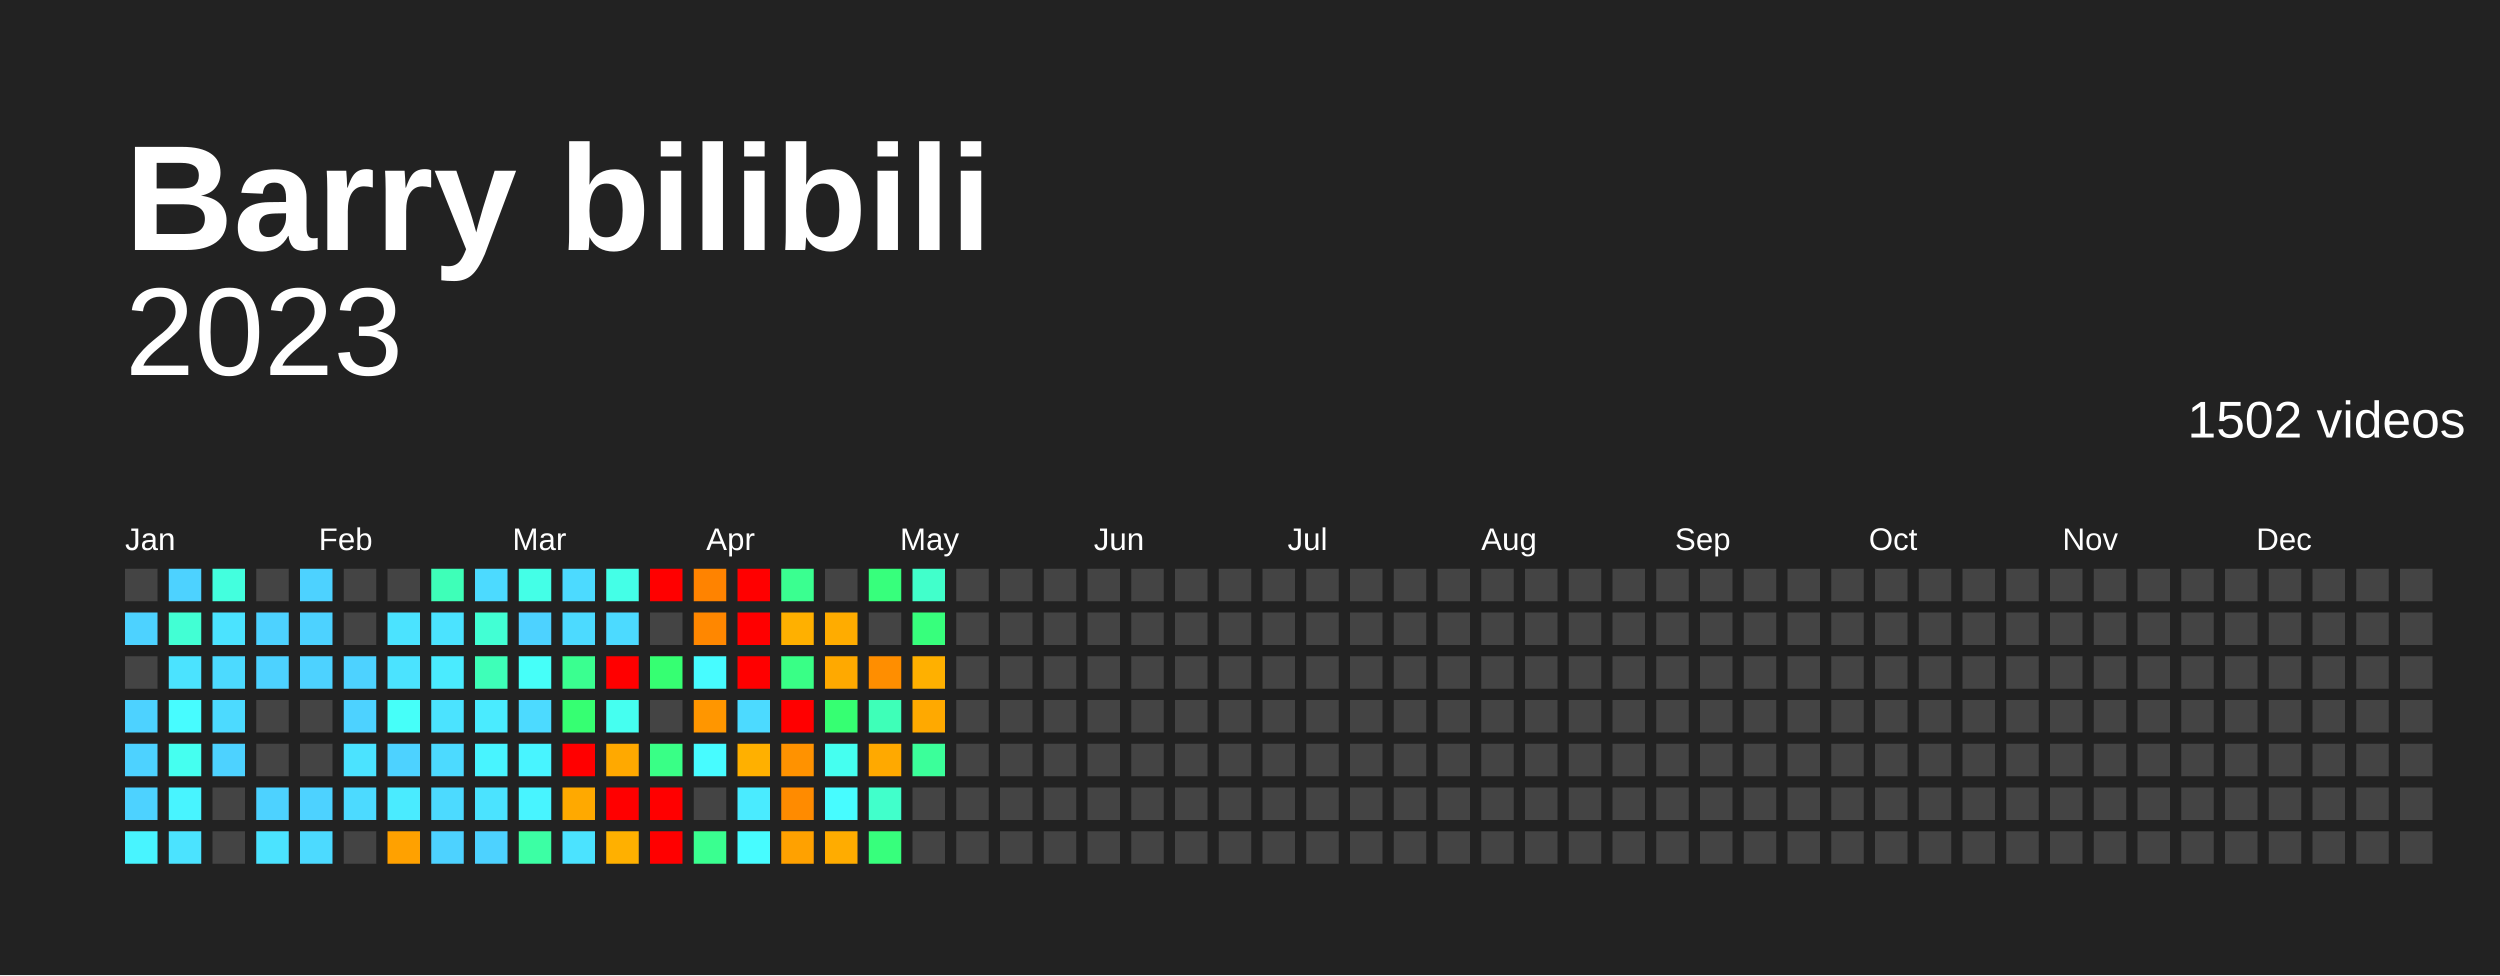
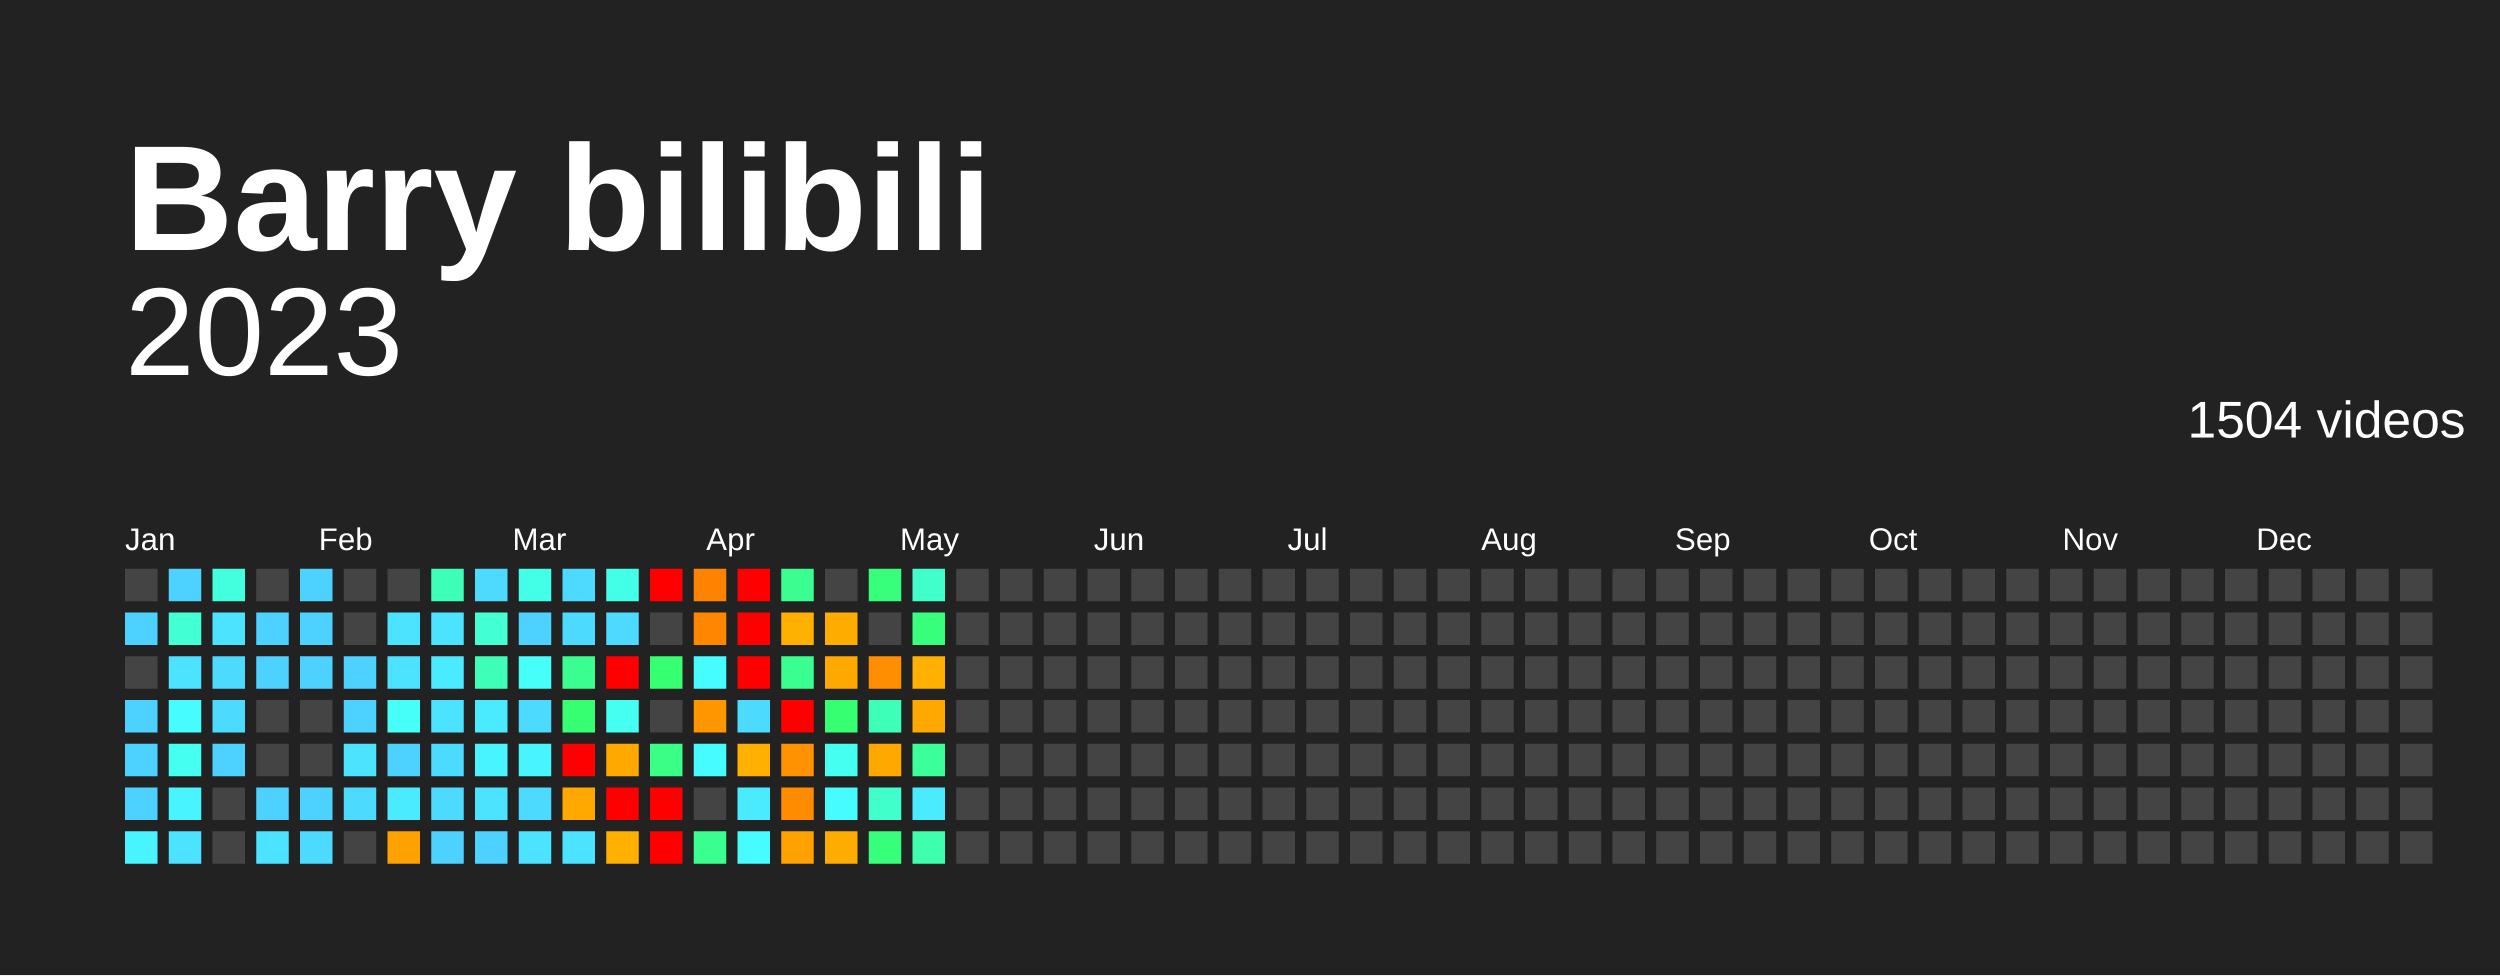
<svg xmlns="http://www.w3.org/2000/svg" baseProfile="full" height="78mm" version="1.1" viewBox="0,0,200,78" width="200mm">
  <defs />
  <rect fill="#222222" height="78" width="200" x="0" y="0" />
  <text fill="#FFFFFF" style="font-size:12px; font-family:Arial; font-weight:bold;" x="10" y="20">Barry bilibili</text>
  <text alignment-baseline="hanging" fill="#FFFFFF" style="font-size:10.0px; font-family:Arial;" x="10" y="30">2023</text>
-   <text alignment-baseline="hanging" fill="#FFFFFF" style="font-size:4.125px; font-family:Arial;" x="175" y="35">1502 videos</text>
+   <text alignment-baseline="hanging" fill="#FFFFFF" style="font-size:4.125px; font-family:Arial;" x="175" y="35">1504 videos</text>
  <text fill="#FFFFFF" style="font-size:2.5px; font-family:Arial" x="10.0" y="44">Jan</text>
  <text fill="#FFFFFF" style="font-size:2.5px; font-family:Arial" x="25.5" y="44">Feb</text>
  <text fill="#FFFFFF" style="font-size:2.5px; font-family:Arial" x="41.0" y="44">Mar</text>
  <text fill="#FFFFFF" style="font-size:2.5px; font-family:Arial" x="56.5" y="44">Apr</text>
  <text fill="#FFFFFF" style="font-size:2.5px; font-family:Arial" x="72.0" y="44">May</text>
  <text fill="#FFFFFF" style="font-size:2.5px; font-family:Arial" x="87.5" y="44">Jun</text>
  <text fill="#FFFFFF" style="font-size:2.5px; font-family:Arial" x="103.0" y="44">Jul</text>
  <text fill="#FFFFFF" style="font-size:2.5px; font-family:Arial" x="118.5" y="44">Aug</text>
  <text fill="#FFFFFF" style="font-size:2.5px; font-family:Arial" x="134.0" y="44">Sep</text>
  <text fill="#FFFFFF" style="font-size:2.5px; font-family:Arial" x="149.5" y="44">Oct</text>
  <text fill="#FFFFFF" style="font-size:2.5px; font-family:Arial" x="165.0" y="44">Nov</text>
  <text fill="#FFFFFF" style="font-size:2.5px; font-family:Arial" x="180.5" y="44">Dec</text>
  <rect fill="#444444" height="2.6" width="2.6" x="10.0" y="45.5" />
  <rect fill="#4dd2ff" height="2.6" width="2.6" x="10.0" y="49.0" />
  <rect fill="#444444" height="2.6" width="2.6" x="10.0" y="52.5" />
  <rect fill="#4dd2ff" height="2.6" width="2.6" x="10.0" y="56.0" />
  <rect fill="#4dd2ff" height="2.6" width="2.6" x="10.0" y="59.5" />
  <rect fill="#4dd2ff" height="2.6" width="2.6" x="10.0" y="63.0" />
  <rect fill="#48f4ff" height="2.6" width="2.6" x="10.0" y="66.5" />
  <rect fill="#4dd2ff" height="2.6" width="2.6" x="13.5" y="45.5" />
  <rect fill="#42ffd4" height="2.6" width="2.6" x="13.5" y="49.0" />
  <rect fill="#4be3ff" height="2.6" width="2.6" x="13.5" y="52.5" />
  <rect fill="#47fcff" height="2.6" width="2.6" x="13.5" y="56.0" />
  <rect fill="#45fff0" height="2.6" width="2.6" x="13.5" y="59.5" />
  <rect fill="#48f4ff" height="2.6" width="2.6" x="13.5" y="63.0" />
  <rect fill="#4be3ff" height="2.6" width="2.6" x="13.5" y="66.5" />
  <rect fill="#43ffde" height="2.6" width="2.6" x="17.0" y="45.5" />
  <rect fill="#4be3ff" height="2.6" width="2.6" x="17.0" y="49.0" />
  <rect fill="#4cdaff" height="2.6" width="2.6" x="17.0" y="52.5" />
  <rect fill="#4cdaff" height="2.6" width="2.6" x="17.0" y="56.0" />
  <rect fill="#4dd2ff" height="2.6" width="2.6" x="17.0" y="59.5" />
  <rect fill="#444444" height="2.6" width="2.6" x="17.0" y="63.0" />
  <rect fill="#444444" height="2.6" width="2.6" x="17.0" y="66.5" />
  <rect fill="#444444" height="2.6" width="2.6" x="20.5" y="45.5" />
  <rect fill="#4dd2ff" height="2.6" width="2.6" x="20.5" y="49.0" />
  <rect fill="#4dd2ff" height="2.6" width="2.6" x="20.5" y="52.5" />
  <rect fill="#444444" height="2.6" width="2.6" x="20.5" y="56.0" />
  <rect fill="#444444" height="2.6" width="2.6" x="20.5" y="59.5" />
  <rect fill="#4dd2ff" height="2.6" width="2.6" x="20.5" y="63.0" />
  <rect fill="#4be3ff" height="2.6" width="2.6" x="20.5" y="66.5" />
  <rect fill="#4dd2ff" height="2.6" width="2.6" x="24.0" y="45.5" />
  <rect fill="#4dd2ff" height="2.6" width="2.6" x="24.0" y="49.0" />
  <rect fill="#4dd2ff" height="2.6" width="2.6" x="24.0" y="52.5" />
  <rect fill="#444444" height="2.6" width="2.6" x="24.0" y="56.0" />
  <rect fill="#444444" height="2.6" width="2.6" x="24.0" y="59.5" />
  <rect fill="#4dd2ff" height="2.6" width="2.6" x="24.0" y="63.0" />
  <rect fill="#4cdaff" height="2.6" width="2.6" x="24.0" y="66.5" />
  <rect fill="#444444" height="2.6" width="2.6" x="27.5" y="45.5" />
  <rect fill="#444444" height="2.6" width="2.6" x="27.5" y="49.0" />
  <rect fill="#4dd2ff" height="2.6" width="2.6" x="27.5" y="52.5" />
  <rect fill="#4dd2ff" height="2.6" width="2.6" x="27.5" y="56.0" />
  <rect fill="#4be3ff" height="2.6" width="2.6" x="27.5" y="59.5" />
  <rect fill="#4cdaff" height="2.6" width="2.6" x="27.5" y="63.0" />
  <rect fill="#444444" height="2.6" width="2.6" x="27.5" y="66.5" />
  <rect fill="#444444" height="2.6" width="2.6" x="31.0" y="45.5" />
  <rect fill="#4be3ff" height="2.6" width="2.6" x="31.0" y="49.0" />
  <rect fill="#4be3ff" height="2.6" width="2.6" x="31.0" y="52.5" />
  <rect fill="#46fff9" height="2.6" width="2.6" x="31.0" y="56.0" />
  <rect fill="#4dd2ff" height="2.6" width="2.6" x="31.0" y="59.5" />
  <rect fill="#4aebff" height="2.6" width="2.6" x="31.0" y="63.0" />
  <rect fill="#ffa100" height="2.6" width="2.6" x="31.0" y="66.5" />
  <rect fill="#3effb8" height="2.6" width="2.6" x="34.5" y="45.5" />
  <rect fill="#4be3ff" height="2.6" width="2.6" x="34.5" y="49.0" />
  <rect fill="#4aebff" height="2.6" width="2.6" x="34.5" y="52.5" />
  <rect fill="#4be3ff" height="2.6" width="2.6" x="34.5" y="56.0" />
  <rect fill="#4cdaff" height="2.6" width="2.6" x="34.5" y="59.5" />
  <rect fill="#4cdaff" height="2.6" width="2.6" x="34.5" y="63.0" />
  <rect fill="#4dd2ff" height="2.6" width="2.6" x="34.5" y="66.5" />
  <rect fill="#4cdaff" height="2.6" width="2.6" x="38.0" y="45.5" />
  <rect fill="#42ffd4" height="2.6" width="2.6" x="38.0" y="49.0" />
  <rect fill="#3effb8" height="2.6" width="2.6" x="38.0" y="52.5" />
  <rect fill="#4aebff" height="2.6" width="2.6" x="38.0" y="56.0" />
  <rect fill="#48f4ff" height="2.6" width="2.6" x="38.0" y="59.5" />
  <rect fill="#4be3ff" height="2.6" width="2.6" x="38.0" y="63.0" />
  <rect fill="#4dd2ff" height="2.6" width="2.6" x="38.0" y="66.5" />
  <rect fill="#44ffe7" height="2.6" width="2.6" x="41.5" y="45.5" />
  <rect fill="#4dd2ff" height="2.6" width="2.6" x="41.5" y="49.0" />
  <rect fill="#46fff9" height="2.6" width="2.6" x="41.5" y="52.5" />
  <rect fill="#4cdaff" height="2.6" width="2.6" x="41.5" y="56.0" />
  <rect fill="#48f4ff" height="2.6" width="2.6" x="41.5" y="59.5" />
-   <rect fill="#48f4ff" height="2.6" width="2.6" x="41.5" y="63.0" />
-   <rect fill="#3cffa4" height="2.6" width="2.6" x="41.5" y="66.5" />
+   <rect fill="#4cdaff" height="2.6" width="2.6" x="41.5" y="63.0" />
+   <rect fill="#4be3ff" height="2.6" width="2.6" x="41.5" y="66.5" />
  <rect fill="#4cdaff" height="2.6" width="2.6" x="45.0" y="45.5" />
  <rect fill="#4cdaff" height="2.6" width="2.6" x="45.0" y="49.0" />
  <rect fill="#3aff90" height="2.6" width="2.6" x="45.0" y="52.5" />
  <rect fill="#36ff72" height="2.6" width="2.6" x="45.0" y="56.0" />
  <rect fill="red" height="2.6" width="2.6" x="45.0" y="59.5" />
  <rect fill="#ffa900" height="2.6" width="2.6" x="45.0" y="63.0" />
  <rect fill="#4be3ff" height="2.6" width="2.6" x="45.0" y="66.5" />
  <rect fill="#44ffe7" height="2.6" width="2.6" x="48.5" y="45.5" />
  <rect fill="#4cdaff" height="2.6" width="2.6" x="48.5" y="49.0" />
  <rect fill="red" height="2.6" width="2.6" x="48.5" y="52.5" />
  <rect fill="#45fff0" height="2.6" width="2.6" x="48.5" y="56.0" />
  <rect fill="#ffa900" height="2.6" width="2.6" x="48.5" y="59.5" />
  <rect fill="red" height="2.6" width="2.6" x="48.5" y="63.0" />
  <rect fill="#ffb000" height="2.6" width="2.6" x="48.5" y="66.5" />
  <rect fill="red" height="2.6" width="2.6" x="52.0" y="45.5" />
  <rect fill="#444444" height="2.6" width="2.6" x="52.0" y="49.0" />
  <rect fill="#36ff72" height="2.6" width="2.6" x="52.0" y="52.5" />
  <rect fill="#444444" height="2.6" width="2.6" x="52.0" y="56.0" />
  <rect fill="#39ff86" height="2.6" width="2.6" x="52.0" y="59.5" />
  <rect fill="red" height="2.6" width="2.6" x="52.0" y="63.0" />
  <rect fill="red" height="2.6" width="2.6" x="52.0" y="66.5" />
  <rect fill="#ff8300" height="2.6" width="2.6" x="55.5" y="45.5" />
  <rect fill="#ff8700" height="2.6" width="2.6" x="55.5" y="49.0" />
  <rect fill="#47fcff" height="2.6" width="2.6" x="55.5" y="52.5" />
  <rect fill="#ff9600" height="2.6" width="2.6" x="55.5" y="56.0" />
  <rect fill="#47fcff" height="2.6" width="2.6" x="55.5" y="59.5" />
  <rect fill="#444444" height="2.6" width="2.6" x="55.5" y="63.0" />
  <rect fill="#3aff90" height="2.6" width="2.6" x="55.5" y="66.5" />
  <rect fill="red" height="2.6" width="2.6" x="59.0" y="45.5" />
  <rect fill="red" height="2.6" width="2.6" x="59.0" y="49.0" />
  <rect fill="red" height="2.6" width="2.6" x="59.0" y="52.5" />
  <rect fill="#4cdaff" height="2.6" width="2.6" x="59.0" y="56.0" />
  <rect fill="#ffb000" height="2.6" width="2.6" x="59.0" y="59.5" />
  <rect fill="#4aebff" height="2.6" width="2.6" x="59.0" y="63.0" />
  <rect fill="#47fcff" height="2.6" width="2.6" x="59.0" y="66.5" />
  <rect fill="#3aff90" height="2.6" width="2.6" x="62.5" y="45.5" />
  <rect fill="#ffb000" height="2.6" width="2.6" x="62.5" y="49.0" />
-   <rect fill="#39ff86" height="2.6" width="2.6" x="62.5" y="52.5" />
+   <rect fill="#3aff90" height="2.6" width="2.6" x="62.5" y="52.5" />
  <rect fill="red" height="2.6" width="2.6" x="62.5" y="56.0" />
  <rect fill="#ff9200" height="2.6" width="2.6" x="62.5" y="59.5" />
  <rect fill="#ff8b00" height="2.6" width="2.6" x="62.5" y="63.0" />
  <rect fill="#ffa100" height="2.6" width="2.6" x="62.5" y="66.5" />
  <rect fill="#444444" height="2.6" width="2.6" x="66.0" y="45.5" />
  <rect fill="#ffac00" height="2.6" width="2.6" x="66.0" y="49.0" />
  <rect fill="#ffa900" height="2.6" width="2.6" x="66.0" y="52.5" />
  <rect fill="#36ff72" height="2.6" width="2.6" x="66.0" y="56.0" />
  <rect fill="#45fff0" height="2.6" width="2.6" x="66.0" y="59.5" />
  <rect fill="#47fcff" height="2.6" width="2.6" x="66.0" y="63.0" />
  <rect fill="#ffac00" height="2.6" width="2.6" x="66.0" y="66.5" />
  <rect fill="#37ff7c" height="2.6" width="2.6" x="69.5" y="45.5" />
  <rect fill="#444444" height="2.6" width="2.6" x="69.5" y="49.0" />
  <rect fill="#ff8e00" height="2.6" width="2.6" x="69.5" y="52.5" />
  <rect fill="#3effb8" height="2.6" width="2.6" x="69.5" y="56.0" />
  <rect fill="#ffa900" height="2.6" width="2.6" x="69.5" y="59.5" />
  <rect fill="#41ffcb" height="2.6" width="2.6" x="69.5" y="63.0" />
  <rect fill="#37ff7c" height="2.6" width="2.6" x="69.5" y="66.5" />
  <rect fill="#41ffcb" height="2.6" width="2.6" x="73.0" y="45.5" />
  <rect fill="#37ff7c" height="2.6" width="2.6" x="73.0" y="49.0" />
  <rect fill="#ffb000" height="2.6" width="2.6" x="73.0" y="52.5" />
  <rect fill="#ffa900" height="2.6" width="2.6" x="73.0" y="56.0" />
  <rect fill="#3bff9a" height="2.6" width="2.6" x="73.0" y="59.5" />
-   <rect fill="#444444" height="2.6" width="2.6" x="73.0" y="63.0" />
-   <rect fill="#444444" height="2.6" width="2.6" x="73.0" y="66.5" />
+   <rect fill="#4aebff" height="2.6" width="2.6" x="73.0" y="63.0" />
+   <rect fill="#3dffae" height="2.6" width="2.6" x="73.0" y="66.5" />
  <rect fill="#444444" height="2.6" width="2.6" x="76.5" y="45.5" />
  <rect fill="#444444" height="2.6" width="2.6" x="76.5" y="49.0" />
  <rect fill="#444444" height="2.6" width="2.6" x="76.5" y="52.5" />
  <rect fill="#444444" height="2.6" width="2.6" x="76.5" y="56.0" />
  <rect fill="#444444" height="2.6" width="2.6" x="76.5" y="59.5" />
  <rect fill="#444444" height="2.6" width="2.6" x="76.5" y="63.0" />
  <rect fill="#444444" height="2.6" width="2.6" x="76.5" y="66.5" />
  <rect fill="#444444" height="2.6" width="2.6" x="80.0" y="45.5" />
  <rect fill="#444444" height="2.6" width="2.6" x="80.0" y="49.0" />
  <rect fill="#444444" height="2.6" width="2.6" x="80.0" y="52.5" />
  <rect fill="#444444" height="2.6" width="2.6" x="80.0" y="56.0" />
  <rect fill="#444444" height="2.6" width="2.6" x="80.0" y="59.5" />
  <rect fill="#444444" height="2.6" width="2.6" x="80.0" y="63.0" />
  <rect fill="#444444" height="2.6" width="2.6" x="80.0" y="66.5" />
  <rect fill="#444444" height="2.6" width="2.6" x="83.5" y="45.5" />
  <rect fill="#444444" height="2.6" width="2.6" x="83.5" y="49.0" />
  <rect fill="#444444" height="2.6" width="2.6" x="83.5" y="52.5" />
  <rect fill="#444444" height="2.6" width="2.6" x="83.5" y="56.0" />
  <rect fill="#444444" height="2.6" width="2.6" x="83.5" y="59.5" />
  <rect fill="#444444" height="2.6" width="2.6" x="83.5" y="63.0" />
  <rect fill="#444444" height="2.6" width="2.6" x="83.5" y="66.5" />
  <rect fill="#444444" height="2.6" width="2.6" x="87.0" y="45.5" />
  <rect fill="#444444" height="2.6" width="2.6" x="87.0" y="49.0" />
  <rect fill="#444444" height="2.6" width="2.6" x="87.0" y="52.5" />
  <rect fill="#444444" height="2.6" width="2.6" x="87.0" y="56.0" />
  <rect fill="#444444" height="2.6" width="2.6" x="87.0" y="59.5" />
  <rect fill="#444444" height="2.6" width="2.6" x="87.0" y="63.0" />
  <rect fill="#444444" height="2.6" width="2.6" x="87.0" y="66.5" />
  <rect fill="#444444" height="2.6" width="2.6" x="90.5" y="45.5" />
  <rect fill="#444444" height="2.6" width="2.6" x="90.5" y="49.0" />
  <rect fill="#444444" height="2.6" width="2.6" x="90.5" y="52.5" />
  <rect fill="#444444" height="2.6" width="2.6" x="90.5" y="56.0" />
  <rect fill="#444444" height="2.6" width="2.6" x="90.5" y="59.5" />
  <rect fill="#444444" height="2.6" width="2.6" x="90.5" y="63.0" />
  <rect fill="#444444" height="2.6" width="2.6" x="90.5" y="66.5" />
  <rect fill="#444444" height="2.6" width="2.6" x="94.0" y="45.5" />
  <rect fill="#444444" height="2.6" width="2.6" x="94.0" y="49.0" />
  <rect fill="#444444" height="2.6" width="2.6" x="94.0" y="52.5" />
  <rect fill="#444444" height="2.6" width="2.6" x="94.0" y="56.0" />
  <rect fill="#444444" height="2.6" width="2.6" x="94.0" y="59.5" />
  <rect fill="#444444" height="2.6" width="2.6" x="94.0" y="63.0" />
  <rect fill="#444444" height="2.6" width="2.6" x="94.0" y="66.5" />
  <rect fill="#444444" height="2.6" width="2.6" x="97.5" y="45.5" />
  <rect fill="#444444" height="2.6" width="2.6" x="97.5" y="49.0" />
  <rect fill="#444444" height="2.6" width="2.6" x="97.5" y="52.5" />
  <rect fill="#444444" height="2.6" width="2.6" x="97.5" y="56.0" />
  <rect fill="#444444" height="2.6" width="2.6" x="97.5" y="59.5" />
  <rect fill="#444444" height="2.6" width="2.6" x="97.5" y="63.0" />
  <rect fill="#444444" height="2.6" width="2.6" x="97.5" y="66.5" />
  <rect fill="#444444" height="2.6" width="2.6" x="101.0" y="45.5" />
  <rect fill="#444444" height="2.6" width="2.6" x="101.0" y="49.0" />
  <rect fill="#444444" height="2.6" width="2.6" x="101.0" y="52.5" />
  <rect fill="#444444" height="2.6" width="2.6" x="101.0" y="56.0" />
  <rect fill="#444444" height="2.6" width="2.6" x="101.0" y="59.5" />
  <rect fill="#444444" height="2.6" width="2.6" x="101.0" y="63.0" />
  <rect fill="#444444" height="2.6" width="2.6" x="101.0" y="66.5" />
  <rect fill="#444444" height="2.6" width="2.6" x="104.5" y="45.5" />
  <rect fill="#444444" height="2.6" width="2.6" x="104.5" y="49.0" />
  <rect fill="#444444" height="2.6" width="2.6" x="104.5" y="52.5" />
  <rect fill="#444444" height="2.6" width="2.6" x="104.5" y="56.0" />
  <rect fill="#444444" height="2.6" width="2.6" x="104.5" y="59.5" />
  <rect fill="#444444" height="2.6" width="2.6" x="104.5" y="63.0" />
  <rect fill="#444444" height="2.6" width="2.6" x="104.5" y="66.5" />
  <rect fill="#444444" height="2.6" width="2.6" x="108.0" y="45.5" />
  <rect fill="#444444" height="2.6" width="2.6" x="108.0" y="49.0" />
  <rect fill="#444444" height="2.6" width="2.6" x="108.0" y="52.5" />
  <rect fill="#444444" height="2.6" width="2.6" x="108.0" y="56.0" />
  <rect fill="#444444" height="2.6" width="2.6" x="108.0" y="59.5" />
  <rect fill="#444444" height="2.6" width="2.6" x="108.0" y="63.0" />
  <rect fill="#444444" height="2.6" width="2.6" x="108.0" y="66.5" />
  <rect fill="#444444" height="2.6" width="2.6" x="111.5" y="45.5" />
  <rect fill="#444444" height="2.6" width="2.6" x="111.5" y="49.0" />
  <rect fill="#444444" height="2.6" width="2.6" x="111.5" y="52.5" />
  <rect fill="#444444" height="2.6" width="2.6" x="111.5" y="56.0" />
  <rect fill="#444444" height="2.6" width="2.6" x="111.5" y="59.5" />
  <rect fill="#444444" height="2.6" width="2.6" x="111.5" y="63.0" />
  <rect fill="#444444" height="2.6" width="2.6" x="111.5" y="66.5" />
  <rect fill="#444444" height="2.6" width="2.6" x="115.0" y="45.5" />
  <rect fill="#444444" height="2.6" width="2.6" x="115.0" y="49.0" />
  <rect fill="#444444" height="2.6" width="2.6" x="115.0" y="52.5" />
  <rect fill="#444444" height="2.6" width="2.6" x="115.0" y="56.0" />
  <rect fill="#444444" height="2.6" width="2.6" x="115.0" y="59.5" />
  <rect fill="#444444" height="2.6" width="2.6" x="115.0" y="63.0" />
  <rect fill="#444444" height="2.6" width="2.6" x="115.0" y="66.5" />
  <rect fill="#444444" height="2.6" width="2.6" x="118.5" y="45.5" />
  <rect fill="#444444" height="2.6" width="2.6" x="118.5" y="49.0" />
  <rect fill="#444444" height="2.6" width="2.6" x="118.5" y="52.5" />
  <rect fill="#444444" height="2.6" width="2.6" x="118.5" y="56.0" />
  <rect fill="#444444" height="2.6" width="2.6" x="118.5" y="59.5" />
  <rect fill="#444444" height="2.6" width="2.6" x="118.5" y="63.0" />
  <rect fill="#444444" height="2.6" width="2.6" x="118.5" y="66.5" />
  <rect fill="#444444" height="2.6" width="2.6" x="122.0" y="45.5" />
  <rect fill="#444444" height="2.6" width="2.6" x="122.0" y="49.0" />
  <rect fill="#444444" height="2.6" width="2.6" x="122.0" y="52.5" />
  <rect fill="#444444" height="2.6" width="2.6" x="122.0" y="56.0" />
  <rect fill="#444444" height="2.6" width="2.6" x="122.0" y="59.5" />
  <rect fill="#444444" height="2.6" width="2.6" x="122.0" y="63.0" />
  <rect fill="#444444" height="2.6" width="2.6" x="122.0" y="66.5" />
  <rect fill="#444444" height="2.6" width="2.6" x="125.5" y="45.5" />
  <rect fill="#444444" height="2.6" width="2.6" x="125.5" y="49.0" />
  <rect fill="#444444" height="2.6" width="2.6" x="125.5" y="52.5" />
  <rect fill="#444444" height="2.6" width="2.6" x="125.5" y="56.0" />
  <rect fill="#444444" height="2.6" width="2.6" x="125.5" y="59.5" />
  <rect fill="#444444" height="2.6" width="2.6" x="125.5" y="63.0" />
  <rect fill="#444444" height="2.6" width="2.6" x="125.5" y="66.5" />
  <rect fill="#444444" height="2.6" width="2.6" x="129.0" y="45.5" />
  <rect fill="#444444" height="2.6" width="2.6" x="129.0" y="49.0" />
  <rect fill="#444444" height="2.6" width="2.6" x="129.0" y="52.5" />
  <rect fill="#444444" height="2.6" width="2.6" x="129.0" y="56.0" />
  <rect fill="#444444" height="2.6" width="2.6" x="129.0" y="59.5" />
  <rect fill="#444444" height="2.6" width="2.6" x="129.0" y="63.0" />
  <rect fill="#444444" height="2.6" width="2.6" x="129.0" y="66.5" />
  <rect fill="#444444" height="2.6" width="2.6" x="132.5" y="45.5" />
  <rect fill="#444444" height="2.6" width="2.6" x="132.5" y="49.0" />
  <rect fill="#444444" height="2.6" width="2.6" x="132.5" y="52.5" />
  <rect fill="#444444" height="2.6" width="2.6" x="132.5" y="56.0" />
  <rect fill="#444444" height="2.6" width="2.6" x="132.5" y="59.5" />
  <rect fill="#444444" height="2.6" width="2.6" x="132.5" y="63.0" />
  <rect fill="#444444" height="2.6" width="2.6" x="132.5" y="66.5" />
  <rect fill="#444444" height="2.6" width="2.6" x="136.0" y="45.5" />
  <rect fill="#444444" height="2.6" width="2.6" x="136.0" y="49.0" />
  <rect fill="#444444" height="2.6" width="2.6" x="136.0" y="52.5" />
  <rect fill="#444444" height="2.6" width="2.6" x="136.0" y="56.0" />
  <rect fill="#444444" height="2.6" width="2.6" x="136.0" y="59.5" />
  <rect fill="#444444" height="2.6" width="2.6" x="136.0" y="63.0" />
  <rect fill="#444444" height="2.6" width="2.6" x="136.0" y="66.5" />
  <rect fill="#444444" height="2.6" width="2.6" x="139.5" y="45.5" />
  <rect fill="#444444" height="2.6" width="2.6" x="139.5" y="49.0" />
  <rect fill="#444444" height="2.6" width="2.6" x="139.5" y="52.5" />
  <rect fill="#444444" height="2.6" width="2.6" x="139.5" y="56.0" />
  <rect fill="#444444" height="2.6" width="2.6" x="139.5" y="59.5" />
  <rect fill="#444444" height="2.6" width="2.6" x="139.5" y="63.0" />
  <rect fill="#444444" height="2.6" width="2.6" x="139.5" y="66.5" />
  <rect fill="#444444" height="2.6" width="2.6" x="143.0" y="45.5" />
  <rect fill="#444444" height="2.6" width="2.6" x="143.0" y="49.0" />
  <rect fill="#444444" height="2.6" width="2.6" x="143.0" y="52.5" />
  <rect fill="#444444" height="2.6" width="2.6" x="143.0" y="56.0" />
  <rect fill="#444444" height="2.6" width="2.6" x="143.0" y="59.5" />
  <rect fill="#444444" height="2.6" width="2.6" x="143.0" y="63.0" />
  <rect fill="#444444" height="2.6" width="2.6" x="143.0" y="66.5" />
  <rect fill="#444444" height="2.6" width="2.6" x="146.5" y="45.5" />
  <rect fill="#444444" height="2.6" width="2.6" x="146.5" y="49.0" />
  <rect fill="#444444" height="2.6" width="2.6" x="146.5" y="52.5" />
  <rect fill="#444444" height="2.6" width="2.6" x="146.5" y="56.0" />
  <rect fill="#444444" height="2.6" width="2.6" x="146.5" y="59.5" />
  <rect fill="#444444" height="2.6" width="2.6" x="146.5" y="63.0" />
  <rect fill="#444444" height="2.6" width="2.6" x="146.5" y="66.5" />
  <rect fill="#444444" height="2.6" width="2.6" x="150.0" y="45.5" />
  <rect fill="#444444" height="2.6" width="2.6" x="150.0" y="49.0" />
  <rect fill="#444444" height="2.6" width="2.6" x="150.0" y="52.5" />
  <rect fill="#444444" height="2.6" width="2.6" x="150.0" y="56.0" />
  <rect fill="#444444" height="2.6" width="2.6" x="150.0" y="59.5" />
  <rect fill="#444444" height="2.6" width="2.6" x="150.0" y="63.0" />
  <rect fill="#444444" height="2.6" width="2.6" x="150.0" y="66.5" />
  <rect fill="#444444" height="2.6" width="2.6" x="153.5" y="45.5" />
  <rect fill="#444444" height="2.6" width="2.6" x="153.5" y="49.0" />
  <rect fill="#444444" height="2.6" width="2.6" x="153.5" y="52.5" />
  <rect fill="#444444" height="2.6" width="2.6" x="153.5" y="56.0" />
  <rect fill="#444444" height="2.6" width="2.6" x="153.5" y="59.5" />
  <rect fill="#444444" height="2.6" width="2.6" x="153.5" y="63.0" />
  <rect fill="#444444" height="2.6" width="2.6" x="153.5" y="66.5" />
  <rect fill="#444444" height="2.6" width="2.6" x="157.0" y="45.5" />
  <rect fill="#444444" height="2.6" width="2.6" x="157.0" y="49.0" />
  <rect fill="#444444" height="2.6" width="2.6" x="157.0" y="52.5" />
  <rect fill="#444444" height="2.6" width="2.6" x="157.0" y="56.0" />
  <rect fill="#444444" height="2.6" width="2.6" x="157.0" y="59.5" />
  <rect fill="#444444" height="2.6" width="2.6" x="157.0" y="63.0" />
  <rect fill="#444444" height="2.6" width="2.6" x="157.0" y="66.5" />
  <rect fill="#444444" height="2.6" width="2.6" x="160.5" y="45.5" />
  <rect fill="#444444" height="2.6" width="2.6" x="160.5" y="49.0" />
  <rect fill="#444444" height="2.6" width="2.6" x="160.5" y="52.5" />
  <rect fill="#444444" height="2.6" width="2.6" x="160.5" y="56.0" />
  <rect fill="#444444" height="2.6" width="2.6" x="160.5" y="59.5" />
  <rect fill="#444444" height="2.6" width="2.6" x="160.5" y="63.0" />
  <rect fill="#444444" height="2.6" width="2.6" x="160.5" y="66.5" />
  <rect fill="#444444" height="2.6" width="2.6" x="164.0" y="45.5" />
  <rect fill="#444444" height="2.6" width="2.6" x="164.0" y="49.0" />
  <rect fill="#444444" height="2.6" width="2.6" x="164.0" y="52.5" />
  <rect fill="#444444" height="2.6" width="2.6" x="164.0" y="56.0" />
  <rect fill="#444444" height="2.6" width="2.6" x="164.0" y="59.5" />
  <rect fill="#444444" height="2.6" width="2.6" x="164.0" y="63.0" />
  <rect fill="#444444" height="2.6" width="2.6" x="164.0" y="66.5" />
  <rect fill="#444444" height="2.6" width="2.6" x="167.5" y="45.5" />
  <rect fill="#444444" height="2.6" width="2.6" x="167.5" y="49.0" />
  <rect fill="#444444" height="2.6" width="2.6" x="167.5" y="52.5" />
  <rect fill="#444444" height="2.6" width="2.6" x="167.5" y="56.0" />
  <rect fill="#444444" height="2.6" width="2.6" x="167.5" y="59.5" />
  <rect fill="#444444" height="2.6" width="2.6" x="167.5" y="63.0" />
  <rect fill="#444444" height="2.6" width="2.6" x="167.5" y="66.5" />
  <rect fill="#444444" height="2.6" width="2.6" x="171.0" y="45.5" />
  <rect fill="#444444" height="2.6" width="2.6" x="171.0" y="49.0" />
  <rect fill="#444444" height="2.6" width="2.6" x="171.0" y="52.5" />
  <rect fill="#444444" height="2.6" width="2.6" x="171.0" y="56.0" />
  <rect fill="#444444" height="2.6" width="2.6" x="171.0" y="59.5" />
  <rect fill="#444444" height="2.6" width="2.6" x="171.0" y="63.0" />
  <rect fill="#444444" height="2.6" width="2.6" x="171.0" y="66.5" />
  <rect fill="#444444" height="2.6" width="2.6" x="174.5" y="45.5" />
  <rect fill="#444444" height="2.6" width="2.6" x="174.5" y="49.0" />
  <rect fill="#444444" height="2.6" width="2.6" x="174.5" y="52.5" />
  <rect fill="#444444" height="2.6" width="2.6" x="174.5" y="56.0" />
  <rect fill="#444444" height="2.6" width="2.6" x="174.5" y="59.5" />
  <rect fill="#444444" height="2.6" width="2.6" x="174.5" y="63.0" />
  <rect fill="#444444" height="2.6" width="2.6" x="174.5" y="66.5" />
  <rect fill="#444444" height="2.6" width="2.6" x="178.0" y="45.5" />
  <rect fill="#444444" height="2.6" width="2.6" x="178.0" y="49.0" />
  <rect fill="#444444" height="2.6" width="2.6" x="178.0" y="52.5" />
  <rect fill="#444444" height="2.6" width="2.6" x="178.0" y="56.0" />
  <rect fill="#444444" height="2.6" width="2.6" x="178.0" y="59.5" />
  <rect fill="#444444" height="2.6" width="2.6" x="178.0" y="63.0" />
  <rect fill="#444444" height="2.6" width="2.6" x="178.0" y="66.5" />
  <rect fill="#444444" height="2.6" width="2.6" x="181.5" y="45.5" />
  <rect fill="#444444" height="2.6" width="2.6" x="181.5" y="49.0" />
  <rect fill="#444444" height="2.6" width="2.6" x="181.5" y="52.5" />
  <rect fill="#444444" height="2.6" width="2.6" x="181.5" y="56.0" />
  <rect fill="#444444" height="2.6" width="2.6" x="181.5" y="59.5" />
  <rect fill="#444444" height="2.6" width="2.6" x="181.5" y="63.0" />
  <rect fill="#444444" height="2.6" width="2.6" x="181.5" y="66.5" />
  <rect fill="#444444" height="2.6" width="2.6" x="185.0" y="45.5" />
  <rect fill="#444444" height="2.6" width="2.6" x="185.0" y="49.0" />
  <rect fill="#444444" height="2.6" width="2.6" x="185.0" y="52.5" />
  <rect fill="#444444" height="2.6" width="2.6" x="185.0" y="56.0" />
  <rect fill="#444444" height="2.6" width="2.6" x="185.0" y="59.5" />
  <rect fill="#444444" height="2.6" width="2.6" x="185.0" y="63.0" />
  <rect fill="#444444" height="2.6" width="2.6" x="185.0" y="66.5" />
  <rect fill="#444444" height="2.6" width="2.6" x="188.5" y="45.5" />
  <rect fill="#444444" height="2.6" width="2.6" x="188.5" y="49.0" />
  <rect fill="#444444" height="2.6" width="2.6" x="188.5" y="52.5" />
  <rect fill="#444444" height="2.6" width="2.6" x="188.5" y="56.0" />
  <rect fill="#444444" height="2.6" width="2.6" x="188.5" y="59.5" />
  <rect fill="#444444" height="2.6" width="2.6" x="188.5" y="63.0" />
  <rect fill="#444444" height="2.6" width="2.6" x="188.5" y="66.5" />
  <rect fill="#444444" height="2.6" width="2.6" x="192.0" y="45.5" />
  <rect fill="#444444" height="2.6" width="2.6" x="192.0" y="49.0" />
  <rect fill="#444444" height="2.6" width="2.6" x="192.0" y="52.5" />
  <rect fill="#444444" height="2.6" width="2.6" x="192.0" y="56.0" />
  <rect fill="#444444" height="2.6" width="2.6" x="192.0" y="59.5" />
  <rect fill="#444444" height="2.6" width="2.6" x="192.0" y="63.0" />
  <rect fill="#444444" height="2.6" width="2.6" x="192.0" y="66.5" />
</svg>
